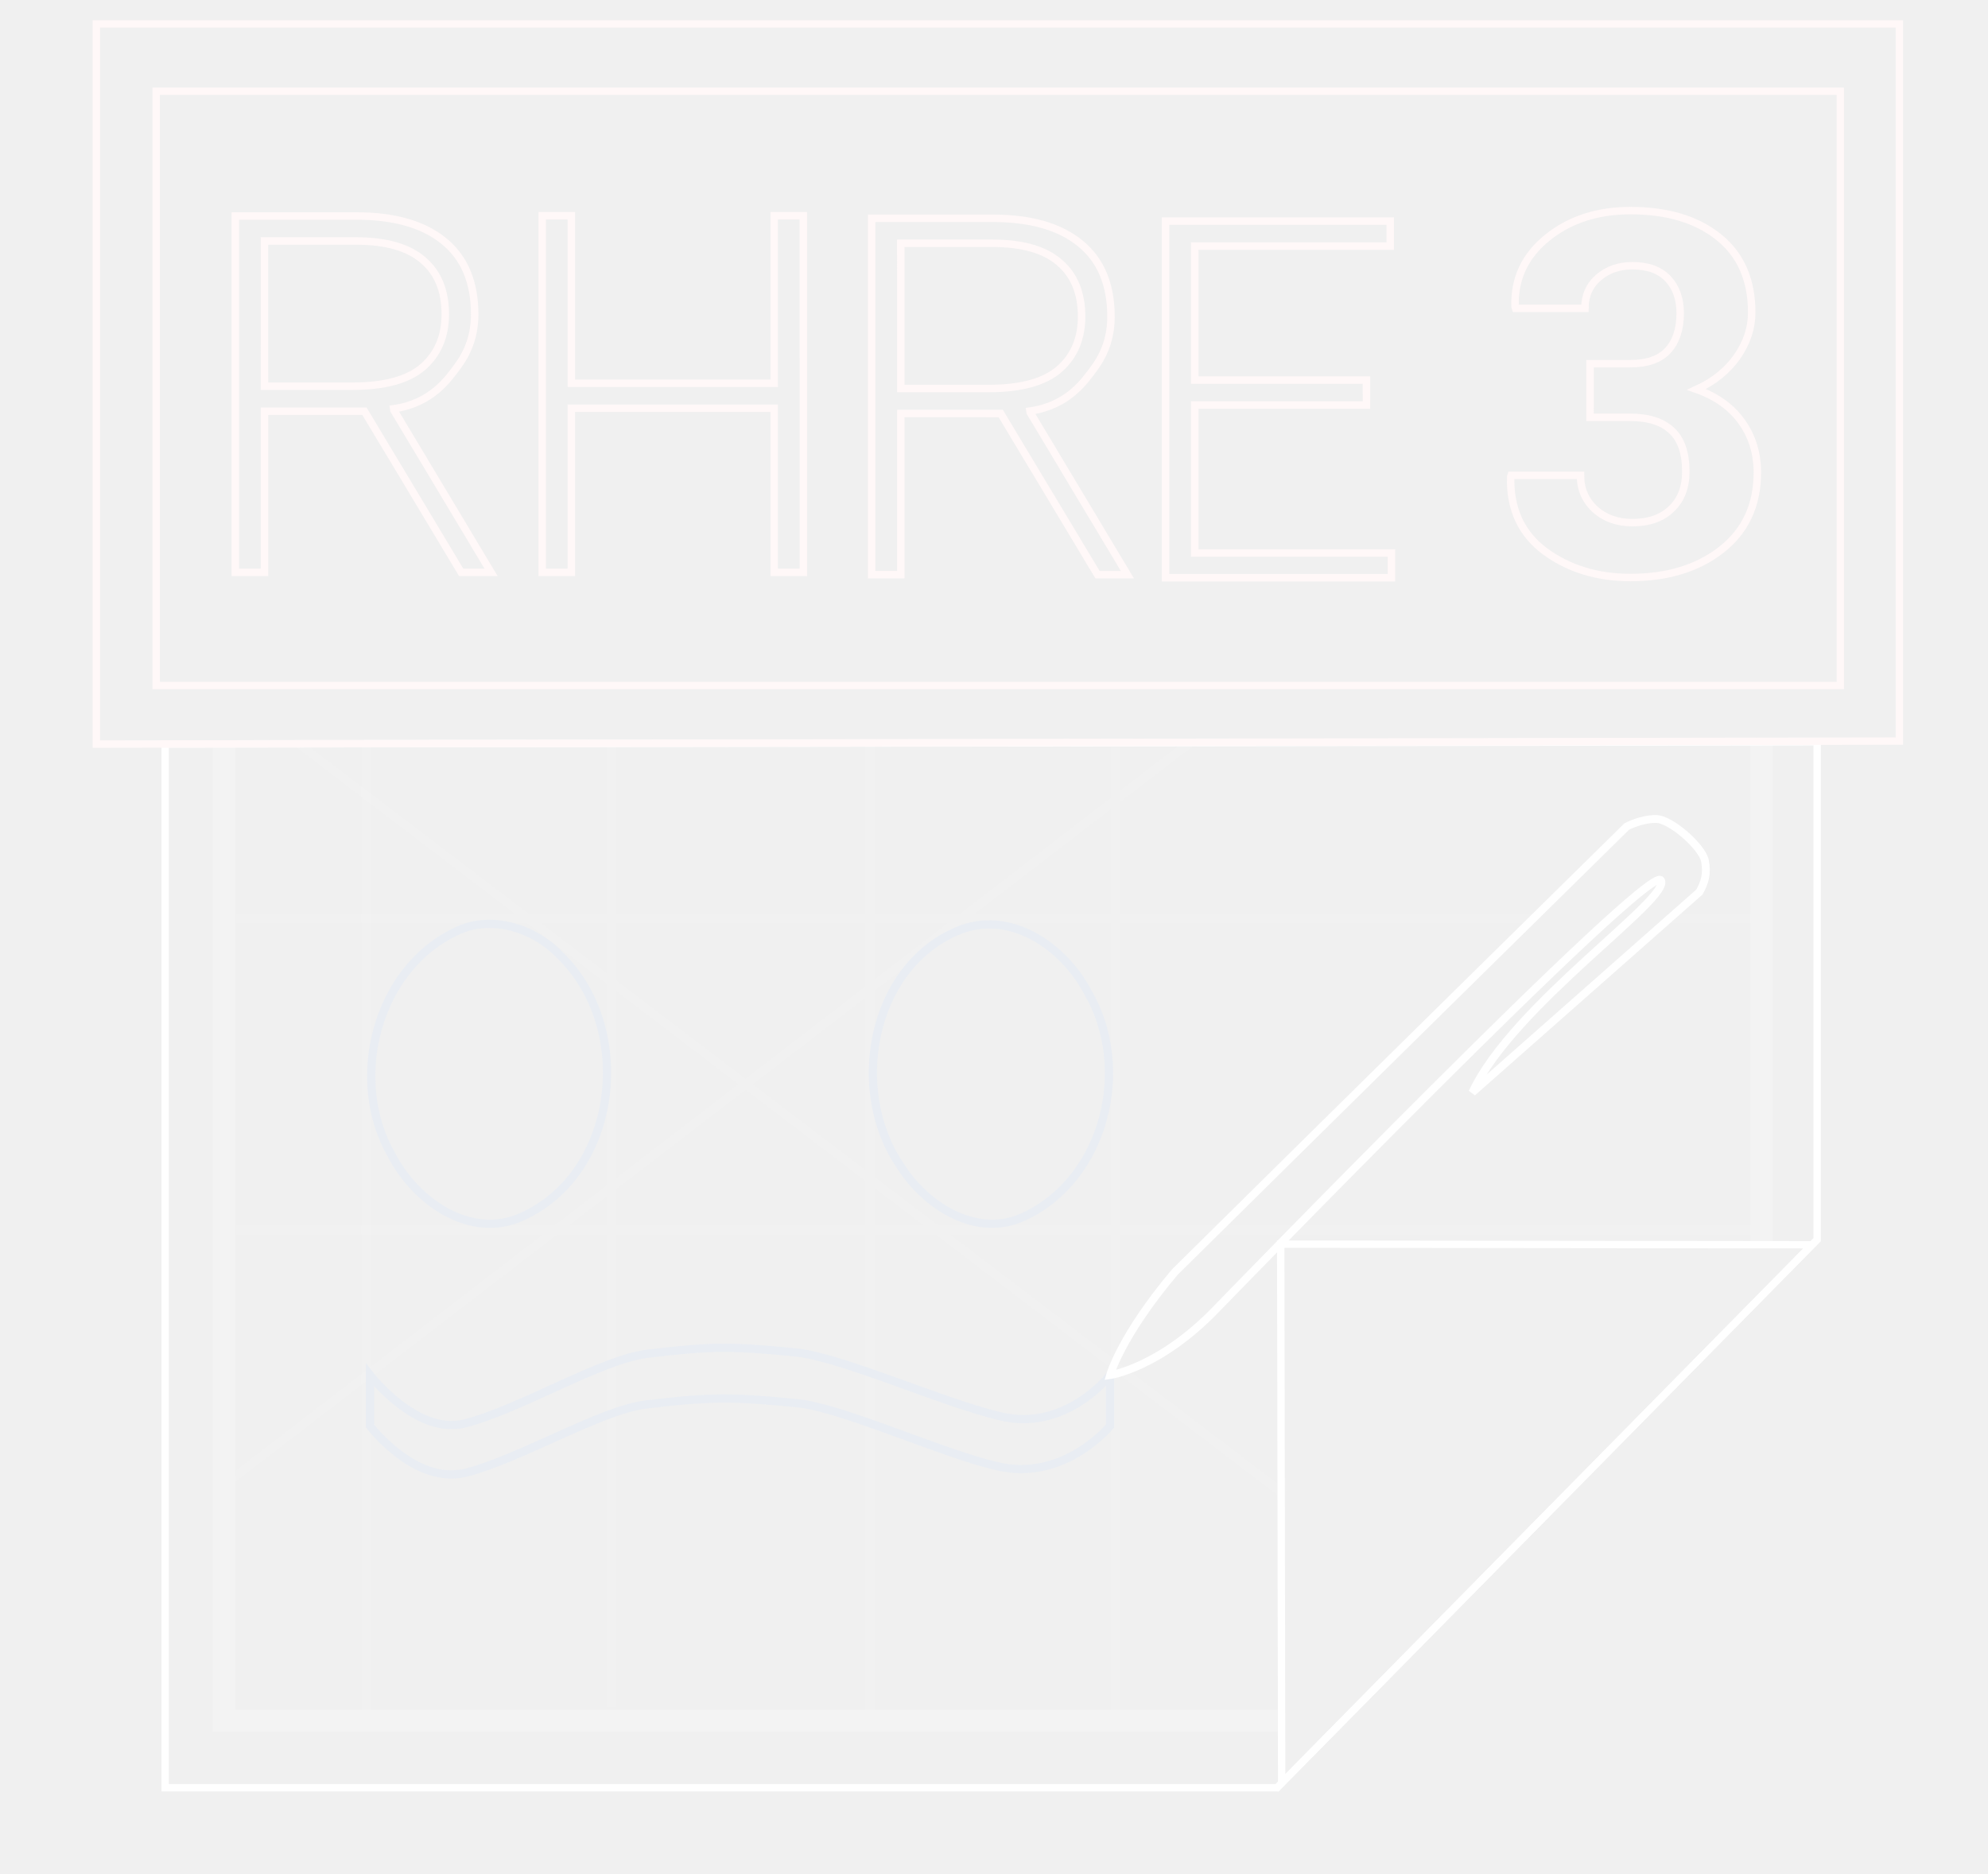
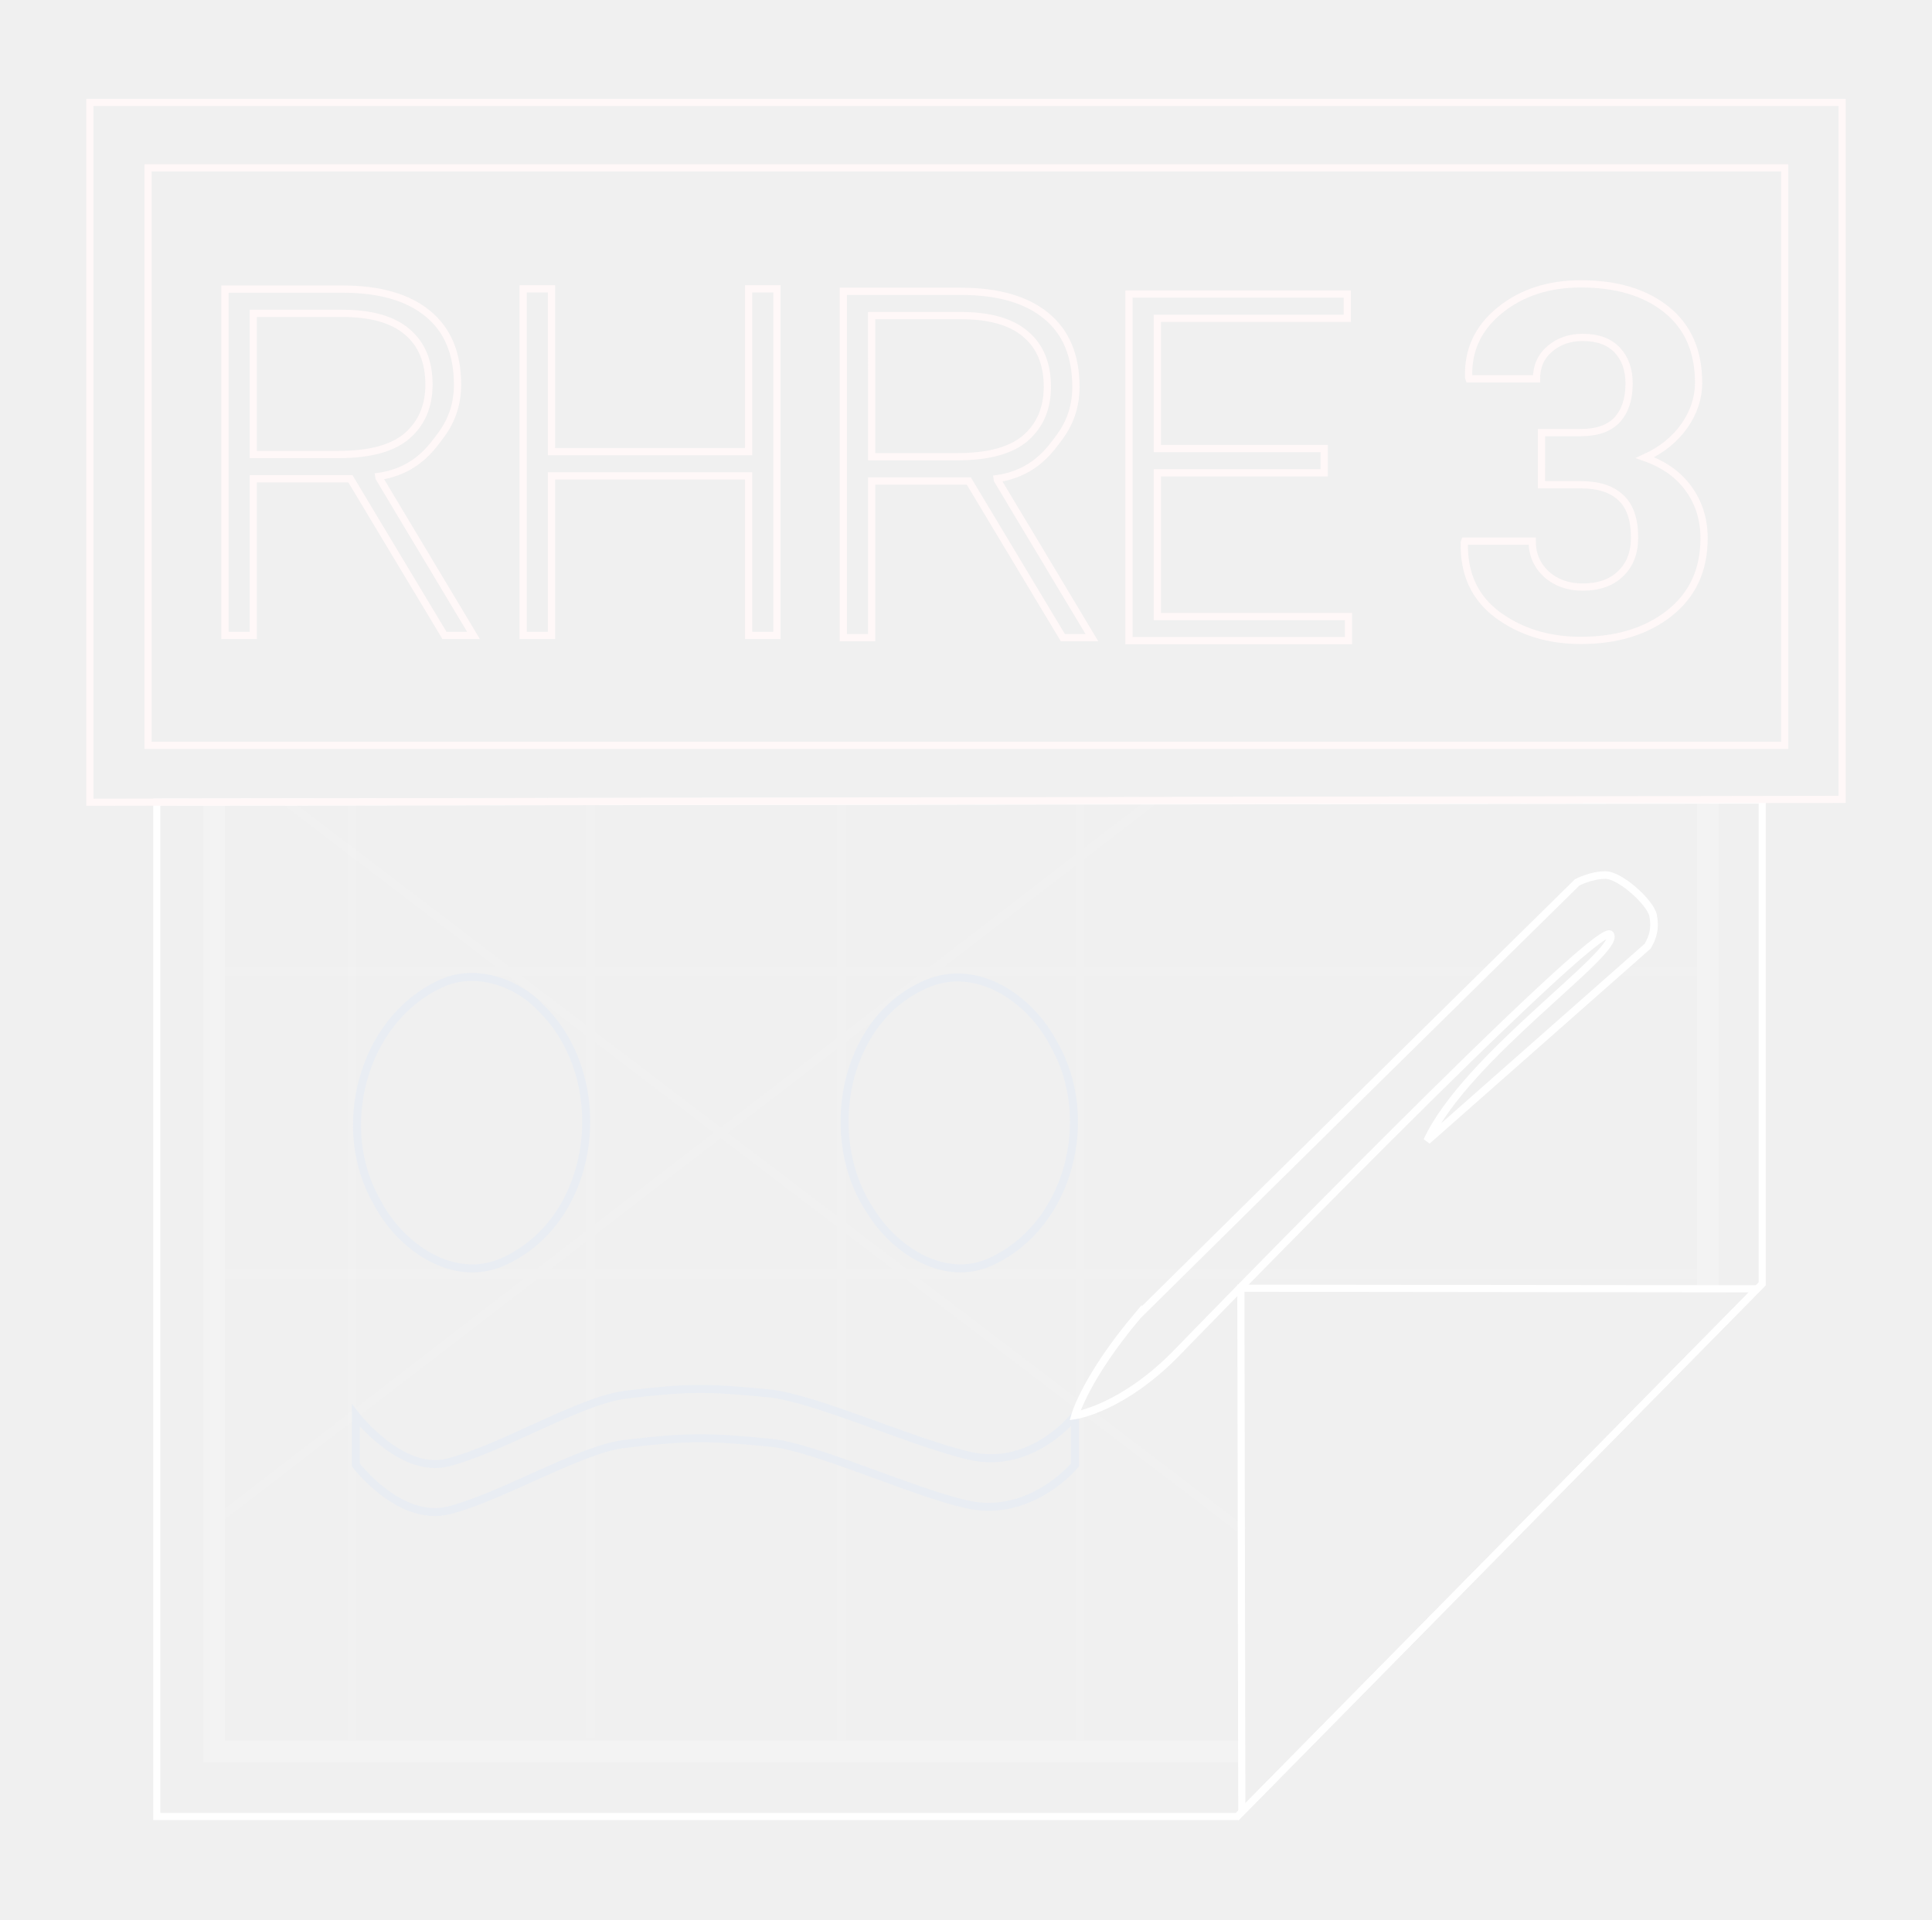
- <svg xmlns="http://www.w3.org/2000/svg" width="126.799pt" height="119.537pt" viewBox="0 0 126.799 119.537" version="1.1" id="svg4136" style="enable-background:new">
+ <svg xmlns="http://www.w3.org/2000/svg" width="126.799pt" height="126pt" viewBox="0 0 126.799 126" version="1.1" id="svg4136" style="enable-background:new">
  <defs id="defs4246">
    <filter style="color-interpolation-filters:sRGB" id="filter4555">
      <feBlend mode="screen" in2="BackgroundImage" id="feBlend4557" />
    </filter>
  </defs>
-   <g id="layer7" style="filter:url(#filter4555)" transform="translate(-0.3927764,-5.576755)">
-     <path style="opacity:0.996;fill:none;fill-opacity:1;stroke:#fff8f8;stroke-width:0.469;stroke-linecap:round;stroke-linejoin:miter;stroke-miterlimit:4;stroke-dasharray:none;stroke-opacity:1" d="M 10.929,51.51 116.296,51.372 V 83.125 L 81.843,118.095 H 10.929 Z" id="rect4549" transform="translate(0,1.525323)" />
+   <g id="layer7" style="filter:url(#filter4555)" transform="translate(-0.3927764,0.886052)">
+     <path style="opacity:0.996;fill:none;fill-opacity:1;stroke:#fff8f8;stroke-width:0.469;stroke-linecap:round;stroke-linejoin:miter;stroke-miterlimit:4;stroke-dasharray:none;stroke-opacity:1" d="M 10.682,51.771 116.049,51.633 V 83.386 L 81.596,118.356 H 10.682 Z" id="rect4549" />
  </g>
-   <g id="layer8" style="opacity:0.327" transform="translate(-0.3927764,-5.576755)">
-     <path style="color:#000000;font-style:normal;font-variant:normal;font-weight:normal;font-stretch:normal;font-size:medium;line-height:normal;font-family:sans-serif;text-indent:0;text-align:start;text-decoration:none;text-decoration-line:none;text-decoration-style:solid;text-decoration-color:#000000;letter-spacing:normal;word-spacing:normal;text-transform:none;writing-mode:lr-tb;direction:ltr;baseline-shift:baseline;text-anchor:start;white-space:normal;clip-rule:nonzero;display:inline;overflow:visible;visibility:visible;opacity:0.996;isolation:auto;mix-blend-mode:normal;color-interpolation:sRGB;color-interpolation-filters:linearRGB;solid-color:#000000;solid-opacity:1;fill:#ffffff;fill-opacity:0.276;fill-rule:nonzero;stroke:none;stroke-width:0.574;stroke-linecap:round;stroke-linejoin:miter;stroke-miterlimit:4;stroke-dasharray:none;stroke-dashoffset:0;stroke-opacity:1;color-rendering:auto;image-rendering:auto;shape-rendering:auto;text-rendering:auto;enable-background:accumulate" d="m 23.457,51.627 v 61.506 h 0.572 V 51.627 Z" id="rect4568" transform="translate(0,1.525323)" />
-     <path style="color:#000000;font-style:normal;font-variant:normal;font-weight:normal;font-stretch:normal;font-size:medium;line-height:normal;font-family:sans-serif;text-indent:0;text-align:start;text-decoration:none;text-decoration-line:none;text-decoration-style:solid;text-decoration-color:#000000;letter-spacing:normal;word-spacing:normal;text-transform:none;writing-mode:lr-tb;direction:ltr;baseline-shift:baseline;text-anchor:start;white-space:normal;clip-rule:nonzero;display:inline;overflow:visible;visibility:visible;opacity:0.996;isolation:auto;mix-blend-mode:normal;color-interpolation:sRGB;color-interpolation-filters:linearRGB;solid-color:#000000;solid-opacity:1;fill:#ffffff;fill-opacity:0.276;fill-rule:nonzero;stroke:none;stroke-width:0.765;stroke-linecap:round;stroke-linejoin:miter;stroke-miterlimit:4;stroke-dasharray:none;stroke-dashoffset:0;stroke-opacity:1;color-rendering:auto;image-rendering:auto;shape-rendering:auto;text-rendering:auto;enable-background:accumulate" d="m 100.391,63.309 -5.164,3.971 v -3.969 h -0.766 v 4.559 l -12.801,9.844 h -7.307 V 63.311 H 73.592 V 77.713 H 52.389 V 63.311 H 51.623 V 77.713 H 44.939 L 26.016,63.311 H 24.889 L 43.781,77.713 H 20.006 v 0.764 h 24.777 l 6.84,5.215 v 17.119 l -4.432,3.408 H 20.006 v 0.766 h 26.189 l -26.188,20.139 -0.029,0.93 27.418,-21.068 h 4.227 v 40.219 h 0.766 v -40.219 h 21.203 v 40.395 h 0.762 v -40.395 h 5.203 l 14.904,11.363 v 29.07 h 0.766 v -28.488 l 13.727,10.465 0.445,-0.621 -14.172,-10.787 v -11.002 h 53.629 v -0.766 H 95.227 V 78.477 h 34.812 l 0.16,-0.158 0.615,-0.605 H 95.227 v -9.48 l 6.408,-4.924 z m -5.93,5.512 v 8.893 H 82.889 Z m 47.627,8.893 -0.723,0.764 h 7.476 v -0.764 z m -96.146,0.764 h 5.682 v 4.324 z m 6.447,0 h 21.203 v 5.439 l -10.197,7.844 -11.006,-8.377 z m 21.965,0 h 6.312 l -6.312,4.855 z m 7.541,0 H 94.461 V 104.219 H 79.764 l -5.41,-4.117 V 84.271 Z m -29.506,5.797 10.414,7.939 -10.414,8.01 z m 21.203,0.584 v 14.664 l -9.588,-7.297 z m -10.18,7.82 10.18,7.76 v 3.781 H 52.389 v -3.07 z m 10.941,8.342 4.197,3.199 h -4.197 z m -22.73,0.717 v 2.482 h -3.229 z m 29.146,3.248 h 13.691 v 10.42 z" transform="matrix(0.75,0,0,0.75,0.3927764,5.576755)" id="rect4568-4-1" />
+   <g id="layer8" style="opacity:0.327" transform="translate(-0.3927764,0.886052)">
+     <path style="color:#000000;font-style:normal;font-variant:normal;font-weight:normal;font-stretch:normal;font-size:medium;line-height:normal;font-family:sans-serif;text-indent:0;text-align:start;text-decoration:none;text-decoration-line:none;text-decoration-style:solid;text-decoration-color:#000000;letter-spacing:normal;word-spacing:normal;text-transform:none;writing-mode:lr-tb;direction:ltr;baseline-shift:baseline;text-anchor:start;white-space:normal;clip-rule:nonzero;display:inline;overflow:visible;visibility:visible;opacity:0.996;isolation:auto;mix-blend-mode:normal;color-interpolation:sRGB;color-interpolation-filters:linearRGB;solid-color:#000000;solid-opacity:1;fill:#ffffff;fill-opacity:0.276;fill-rule:nonzero;stroke:none;stroke-width:0.574;stroke-linecap:round;stroke-linejoin:miter;stroke-miterlimit:4;stroke-dasharray:none;stroke-dashoffset:0;stroke-opacity:1;color-rendering:auto;image-rendering:auto;shape-rendering:auto;text-rendering:auto;enable-background:accumulate" d="m 23.21,51.888 v 61.506 h 0.572 V 51.888 Z" id="rect4568" />
+     <path style="color:#000000;font-style:normal;font-variant:normal;font-weight:normal;font-stretch:normal;font-size:medium;line-height:normal;font-family:sans-serif;text-indent:0;text-align:start;text-decoration:none;text-decoration-line:none;text-decoration-style:solid;text-decoration-color:#000000;letter-spacing:normal;word-spacing:normal;text-transform:none;writing-mode:lr-tb;direction:ltr;baseline-shift:baseline;text-anchor:start;white-space:normal;clip-rule:nonzero;display:inline;overflow:visible;visibility:visible;opacity:0.996;isolation:auto;mix-blend-mode:normal;color-interpolation:sRGB;color-interpolation-filters:linearRGB;solid-color:#000000;solid-opacity:1;fill:#ffffff;fill-opacity:0.276;fill-rule:nonzero;stroke:none;stroke-width:0.574;stroke-linecap:round;stroke-linejoin:miter;stroke-miterlimit:4;stroke-dasharray:none;stroke-dashoffset:0;stroke-opacity:1;color-rendering:auto;image-rendering:auto;shape-rendering:auto;text-rendering:auto;enable-background:accumulate" d="m 75.439,51.794 -3.873,2.978 v -2.977 h -0.574 v 3.419 l -9.601,7.383 h -5.48 V 51.795 H 55.339 V 62.597 H 39.437 V 51.795 H 38.863 V 62.597 H 33.85 L 19.657,51.795 H 18.812 L 32.981,62.597 H 15.15 v 0.573 h 18.583 l 5.13,3.911 v 12.839 l -3.324,2.556 H 15.15 v 0.574 h 19.642 l -19.641,15.104 -0.022,0.697 20.563,-15.801 h 3.17 V 113.215 H 39.437 V 83.051 h 15.902 v 30.296 h 0.571 V 83.051 h 3.902 l 11.178,8.522 v 21.803 h 0.574 V 92.01 l 10.295,7.849 0.334,-0.466 -10.629,-8.09 V 83.051 H 111.787 V 82.476 H 71.565 V 63.17 h 26.109 l 0.12,-0.119 0.461,-0.454 H 71.565 v -7.11 l 4.806,-3.693 z m -4.447,4.134 v 6.669 h -8.679 z m 35.72,6.669 -0.542,0.573 h 5.607 V 62.597 Z M 34.602,63.17 h 4.261 v 3.243 z m 4.835,0 h 15.902 v 4.08 l -7.648,5.883 -8.254,-6.283 z m 16.474,0 h 4.734 l -4.734,3.642 z m 5.656,0 h 9.425 V 82.476 H 59.968 L 55.911,79.389 V 67.516 Z m -22.129,4.348 7.811,5.955 -7.811,6.007 z m 15.902,0.438 v 10.998 l -7.191,-5.473 z m -7.635,5.865 7.635,5.82 v 2.836 H 39.437 v -2.303 z m 8.206,6.256 3.148,2.399 h -3.148 z m -17.048,0.538 v 1.862 h -2.421 z m 21.86,2.436 h 10.269 v 7.815 z" id="rect4568-4-1" />
  </g>
-   <g id="layer1" style="display:inline" transform="translate(-0.3927764,-5.576755)">
-     <path style="color:#000000;font-style:normal;font-variant:normal;font-weight:normal;font-stretch:normal;font-size:medium;line-height:normal;font-family:sans-serif;text-indent:0;text-align:start;text-decoration:none;text-decoration-line:none;text-decoration-style:solid;text-decoration-color:#000000;letter-spacing:normal;word-spacing:normal;text-transform:none;writing-mode:lr-tb;direction:ltr;baseline-shift:baseline;text-anchor:start;white-space:normal;clip-rule:nonzero;display:inline;overflow:visible;visibility:visible;opacity:0.996;isolation:auto;mix-blend-mode:normal;color-interpolation:sRGB;color-interpolation-filters:linearRGB;solid-color:#000000;solid-opacity:1;fill:#ffffff;fill-opacity:0.181;fill-rule:nonzero;stroke:none;stroke-width:1.893;stroke-linecap:round;stroke-linejoin:miter;stroke-miterlimit:4;stroke-dasharray:none;stroke-dashoffset:0;stroke-opacity:1;color-rendering:auto;image-rendering:auto;shape-rendering:auto;text-rendering:auto;enable-background:accumulate" d="m 18.111,61.108 v 0.945 83.224 h 90.78 v -1.893 H 20.006 V 61.276 H 148.842 v 42.558 h 1.893 V 61.108 Z" transform="matrix(0.75,0,0,0.75,0.3927764,7.102078)" id="rect4561" />
+   <g id="layer1" style="display:inline" transform="translate(-0.3927764,0.886052)">
+     <path style="color:#000000;font-style:normal;font-variant:normal;font-weight:normal;font-stretch:normal;font-size:medium;line-height:normal;font-family:sans-serif;text-indent:0;text-align:start;text-decoration:none;text-decoration-line:none;text-decoration-style:solid;text-decoration-color:#000000;letter-spacing:normal;word-spacing:normal;text-transform:none;writing-mode:lr-tb;direction:ltr;baseline-shift:baseline;text-anchor:start;white-space:normal;clip-rule:nonzero;display:inline;overflow:visible;visibility:visible;opacity:0.996;isolation:auto;mix-blend-mode:normal;color-interpolation:sRGB;color-interpolation-filters:linearRGB;solid-color:#000000;solid-opacity:1;fill:#ffffff;fill-opacity:0.181;fill-rule:nonzero;stroke:none;stroke-width:1.42;stroke-linecap:round;stroke-linejoin:miter;stroke-miterlimit:4;stroke-dasharray:none;stroke-dashoffset:0;stroke-opacity:1;color-rendering:auto;image-rendering:auto;shape-rendering:auto;text-rendering:auto;enable-background:accumulate" d="m 13.729,51.669 v 0.709 62.418 h 68.085 v -1.419 H 15.15 V 51.795 h 96.627 v 31.918 h 1.419 V 51.669 Z" id="rect4561" />
  </g>
-   <g id="layer4" transform="translate(-0.3927764,-5.576755)">
-     <path d="M 115.971,83.456 82.141,117.793 82.079,83.417 Z" id="path4198" style="opacity:1;fill:none;stroke:#ffffff;stroke-width:0.469;stroke-miterlimit:4;stroke-dasharray:none;stroke-opacity:1" transform="translate(0,1.525323)" />
+   <g id="layer4" transform="translate(-0.3927764,0.886052)">
+     <path d="M 115.724,83.717 81.894,118.054 81.832,83.678 Z" id="path4198" style="opacity:1;fill:none;stroke:#ffffff;stroke-width:0.469;stroke-miterlimit:4;stroke-dasharray:none;stroke-opacity:1" />
  </g>
-   <g id="layer5" transform="translate(-0.3927764,-5.576755)">
-     <path style="opacity:1;fill:none;stroke:#e9edf3;stroke-width:0.525;stroke-miterlimit:4;stroke-dasharray:none;stroke-opacity:1" d="m 29.658,62.127 c 2.2,-1.1 5,-0.2 6.6,1.5 4.8,4.6 3.8,13.9 -2.4,16.7 -3.3,1.5 -6.8,-1 -8.3,-3.9 -2.8,-4.8 -1,-11.9 4.1,-14.3 z" id="path4184" transform="translate(-0.1707726,2.867672)" />
-     <path style="opacity:1;fill:none;stroke:#e9edf3;stroke-width:0.525;stroke-miterlimit:4;stroke-dasharray:none;stroke-opacity:1" d="m 61.558,62.127 c 3.4,-1.5 6.9,1 8.4,3.9 2.8,4.8 1.1,11.9 -4.1,14.3 -3,1.4 -6.3,-0.7 -7.9,-3.3 -3.2,-4.7 -1.9,-12.5 3.6,-14.9 z" id="path4186" transform="translate(-0.1707726,2.867672)" />
-     <path style="opacity:0.996;fill:none;fill-opacity:1;stroke:#e9edf3;stroke-width:0.525;stroke-linecap:round;stroke-linejoin:miter;stroke-miterlimit:4;stroke-dasharray:none;stroke-opacity:1" d="m 24.164,90.43 c 0,0 2.98,3.863 6.038,3.085 3.543,-0.902 8.703,-4.092 11.68,-4.451 4.045,-0.487 5.346,-0.482 9.397,-0.085 2.964,0.29 9.43,3.233 13.156,4.095 4.154,0.961 6.93,-2.643 6.93,-2.643 v 3.245 c 0,0 -2.91,3.561 -7.162,2.576 -3.628,-0.84 -9.915,-3.745 -12.78,-4.028 -4.147,-0.41 -5.545,-0.416 -9.684,0.085 -2.837,0.344 -8.011,3.467 -11.454,4.344 -3.233,0.823 -6.121,-2.977 -6.121,-2.977 z" id="rect4499" transform="translate(-0.1707726,2.867672)" />
+   <g id="layer5" transform="translate(-0.3927764,0.886052)">
+     <path style="opacity:1;fill:none;stroke:#e9edf3;stroke-width:0.525;stroke-miterlimit:4;stroke-dasharray:none;stroke-opacity:1" d="m 29.241,63.73 c 2.2,-1.1 5,-0.2 6.6,1.5 4.8,4.6 3.8,13.9 -2.4,16.7 -3.3,1.5 -6.8,-1 -8.3,-3.9 -2.8,-4.8 -1,-11.9 4.1,-14.3 z" id="path4184" />
+     <path style="opacity:1;fill:none;stroke:#e9edf3;stroke-width:0.525;stroke-miterlimit:4;stroke-dasharray:none;stroke-opacity:1" d="m 61.141,63.73 c 3.4,-1.5 6.9,1 8.4,3.9 2.8,4.8 1.1,11.9 -4.1,14.3 -3,1.4 -6.3,-0.7 -7.9,-3.3 -3.2,-4.7 -1.9,-12.5 3.6,-14.9 z" id="path4186" />
+     <path style="opacity:0.996;fill:none;fill-opacity:1;stroke:#e9edf3;stroke-width:0.525;stroke-linecap:round;stroke-linejoin:miter;stroke-miterlimit:4;stroke-dasharray:none;stroke-opacity:1" d="m 23.746,92.033 c 0,0 2.98,3.863 6.038,3.085 3.543,-0.902 8.703,-4.092 11.68,-4.451 4.045,-0.487 5.346,-0.482 9.397,-0.085 2.964,0.29 9.43,3.233 13.156,4.095 4.154,0.961 6.93,-2.643 6.93,-2.643 v 3.245 c 0,0 -2.91,3.561 -7.162,2.576 -3.628,-0.84 -9.915,-3.745 -12.78,-4.028 -4.147,-0.41 -5.545,-0.416 -9.684,0.085 -2.837,0.344 -8.011,3.467 -11.454,4.344 -3.233,0.823 -6.121,-2.977 -6.121,-2.977 z" id="rect4499" />
    <g transform="translate(-278.2907,-180.5845)" style="opacity:0.327;enable-background:new" id="g5171-65" />
    <g transform="translate(-278.2907,-180.5845)" style="opacity:0.327;enable-background:new" id="g5167-8" />
    <g style="opacity:0.327;enable-background:new" transform="matrix(0,1,-1.562107,0,-86.20029,-141.7053)" id="g5171-6-1" />
    <g style="opacity:0.327;enable-background:new" transform="rotate(50.87936,106.8644,-273.0274)" id="g5171-5-1" />
  </g>
-   <g id="layer3" transform="translate(-0.3927764,-5.576755)">
-     <path id="path4138" transform="matrix(0.75,0,0,0.75,0.3927764,7.102078)" d="M 8.195,0 V 61.254 C 8.266,61.253 161.529,61 161.529,61 V 0 Z M 13.285,5.725 H 156.508 V 56.273 H 13.285 Z" style="opacity:1;fill:none;fill-opacity:1;stroke:#fff8f8;stroke-width:0.625;stroke-miterlimit:4;stroke-dasharray:none;stroke-opacity:1" />
+   <g id="layer3" transform="translate(-0.3927764,0.886052)">
+     <path id="path4138" d="M 6.292,5.838 V 51.778 C 6.345,51.778 121.293,51.588 121.293,51.588 V 5.838 Z M 10.109,10.131 H 117.526 V 48.043 H 10.109 Z" style="opacity:1;fill:none;fill-opacity:1;stroke:#fff8f8;stroke-width:0.469;stroke-miterlimit:4;stroke-dasharray:none;stroke-opacity:1" />
  </g>
-   <g id="layer2" transform="translate(-0.3927764,-5.576755)">
-     <path style="font-style:normal;font-variant:normal;font-weight:300;font-stretch:normal;font-size:medium;line-height:125%;font-family:Roboto;-inkscape-font-specification:'Roboto Light';letter-spacing:0px;word-spacing:0px;fill:none;fill-opacity:1;stroke:#fff8f8;stroke-width:0.475;stroke-linecap:butt;stroke-linejoin:miter;stroke-miterlimit:4;stroke-dasharray:none;stroke-opacity:1" id="path4406" d="m 17.263,30.283 v 10.281 H 15.404 V 17.83 h 7.703 c 2.438,0 4.307,0.536 5.609,1.609 1.302,1.062 1.953,2.62 1.953,4.672 0,1.208 -0.349,2.292 -1.047,3.25 -0.62,0.842 -1.673,2.415 -4.12,2.767 l 0.014,0.09 6.2,10.347 h -1.906 l -6.172,-10.281 z m 0,-1.594 h 5.609 c 2.052,0 3.552,-0.411 4.5,-1.234 0.948,-0.833 1.422,-1.953 1.422,-3.359 0,-1.5 -0.474,-2.651 -1.422,-3.453 -0.938,-0.812 -2.359,-1.219 -4.266,-1.219 h -5.844 z" transform="translate(0,1.525323)" />
-     <path id="path4408" style="font-style:normal;font-variant:normal;font-weight:300;font-stretch:normal;font-size:medium;line-height:125%;font-family:Roboto;-inkscape-font-specification:'Roboto Light';letter-spacing:0px;word-spacing:0px;fill:none;fill-opacity:1;stroke:#fff8f8;stroke-width:0.475;stroke-linecap:butt;stroke-linejoin:miter;stroke-miterlimit:4;stroke-dasharray:none;stroke-opacity:1" d="M 51.633,40.564 H 49.773 v -10.469 h -12.938 v 10.469 h -1.859 v -22.75 h 1.859 v 10.688 h 12.938 v -10.688 h 1.859 z" transform="translate(0,1.525323)" />
-     <path style="font-style:normal;font-variant:normal;font-weight:300;font-stretch:normal;font-size:medium;line-height:125%;font-family:Roboto;-inkscape-font-specification:'Roboto Light';letter-spacing:0px;word-spacing:0px;fill:none;fill-opacity:1;stroke:#fff8f8;stroke-width:0.475;stroke-linecap:butt;stroke-linejoin:miter;stroke-miterlimit:4;stroke-dasharray:none;stroke-opacity:1" id="path4412" d="M 87.549,29.89 H 76.595 v 9.438 h 12.547 v 1.578 h -14.406 v -22.75 h 14.328 v 1.594 h -12.469 v 8.547 h 10.953 z" transform="translate(0,1.525323)" />
-     <path id="path4414" style="font-style:normal;font-variant:normal;font-weight:bold;font-stretch:normal;font-size:medium;line-height:125%;font-family:Roboto;-inkscape-font-specification:'Roboto Bold';letter-spacing:0px;word-spacing:0px;fill:none;fill-opacity:1;stroke:#fff8f8;stroke-width:0.475;stroke-linecap:butt;stroke-linejoin:miter;stroke-miterlimit:4;stroke-dasharray:none;stroke-opacity:1" d="m 101.81,27.252 h 2.562 q 1.625,0 2.406,-0.844 0.781,-0.859 0.781,-2.375 0,-1.375 -0.781,-2.203 -0.781,-0.828 -2.266,-0.828 -1.281,0 -2.156,0.75 -0.875,0.75 -0.875,1.969 h -4.422 l -0.031,-0.094 q -0.094,-2.672 2.047,-4.406 2.141,-1.734 5.312,-1.734 3.531,0 5.625,1.688 2.109,1.688 2.109,4.812 0,1.484 -0.938,2.828 -0.938,1.328 -2.578,2.078 1.891,0.672 2.875,2.062 1,1.391 1,3.234 0,3.125 -2.281,4.922 -2.266,1.781 -5.812,1.781 -3.172,0 -5.453,-1.672 -2.266,-1.688 -2.188,-4.75 l 0.031,-0.094 h 4.422 q 0,1.312 0.938,2.172 0.938,0.844 2.375,0.844 1.578,0 2.484,-0.875 0.922,-0.875 0.922,-2.375 0,-1.797 -0.906,-2.625 -0.891,-0.844 -2.641,-0.844 h -2.562 z" transform="translate(0,1.525323)" />
-     <path style="font-style:normal;font-variant:normal;font-weight:300;font-stretch:normal;font-size:32px;line-height:125%;font-family:Roboto;-inkscape-font-specification:'Roboto Light';letter-spacing:0px;word-spacing:0px;fill:none;fill-opacity:1;stroke:#fff8f8;stroke-width:0.475;stroke-linecap:butt;stroke-linejoin:miter;stroke-miterlimit:4;stroke-dasharray:none;stroke-opacity:1" d="m 57.848,30.429 v 10.281 H 55.989 V 17.976 h 7.703 c 2.438,0 4.307,0.536 5.609,1.609 1.302,1.062 1.953,2.62 1.953,4.672 0,1.208 -0.349,2.292 -1.047,3.25 -0.62,0.842 -1.673,2.415 -4.12,2.767 l 0.014,0.09 6.2,10.347 h -1.906 l -6.172,-10.281 z m 0,-1.594 h 5.609 c 2.052,0 3.552,-0.411 4.5,-1.234 0.948,-0.833 1.422,-1.953 1.422,-3.359 0,-1.5 -0.474,-2.651 -1.422,-3.453 -0.938,-0.812 -2.359,-1.219 -4.266,-1.219 h -5.844 z" id="path4406-2" transform="translate(0,1.525323)" />
+   <g id="layer2" transform="translate(-0.3927764,0.886052)">
+     <path style="font-style:normal;font-variant:normal;font-weight:300;font-stretch:normal;font-size:medium;line-height:125%;font-family:Roboto;-inkscape-font-specification:'Roboto Light';letter-spacing:0px;word-spacing:0px;fill:none;fill-opacity:1;stroke:#fff8f8;stroke-width:0.475;stroke-linecap:butt;stroke-linejoin:miter;stroke-miterlimit:4;stroke-dasharray:none;stroke-opacity:1" id="path4406" d="m 17.016,30.544 v 10.281 H 15.157 V 18.091 h 7.703 c 2.438,0 4.307,0.536 5.609,1.609 1.302,1.062 1.953,2.62 1.953,4.672 0,1.208 -0.349,2.292 -1.047,3.25 -0.62,0.842 -1.673,2.415 -4.12,2.767 l 0.014,0.09 6.2,10.347 h -1.906 l -6.172,-10.281 z m 0,-1.594 h 5.609 c 2.052,0 3.552,-0.411 4.5,-1.234 0.948,-0.833 1.422,-1.953 1.422,-3.359 0,-1.5 -0.474,-2.651 -1.422,-3.453 -0.938,-0.812 -2.359,-1.219 -4.266,-1.219 h -5.844 z" />
+     <path id="path4408" style="font-style:normal;font-variant:normal;font-weight:300;font-stretch:normal;font-size:medium;line-height:125%;font-family:Roboto;-inkscape-font-specification:'Roboto Light';letter-spacing:0px;word-spacing:0px;fill:none;fill-opacity:1;stroke:#fff8f8;stroke-width:0.475;stroke-linecap:butt;stroke-linejoin:miter;stroke-miterlimit:4;stroke-dasharray:none;stroke-opacity:1" d="m 51.385,40.825 h -1.859 v -10.469 h -12.938 v 10.469 h -1.859 v -22.75 h 1.859 v 10.688 h 12.938 v -10.688 h 1.859 z" />
+     <path style="font-style:normal;font-variant:normal;font-weight:300;font-stretch:normal;font-size:medium;line-height:125%;font-family:Roboto;-inkscape-font-specification:'Roboto Light';letter-spacing:0px;word-spacing:0px;fill:none;fill-opacity:1;stroke:#fff8f8;stroke-width:0.475;stroke-linecap:butt;stroke-linejoin:miter;stroke-miterlimit:4;stroke-dasharray:none;stroke-opacity:1" id="path4412" d="M 87.301,30.151 H 76.348 v 9.438 h 12.547 v 1.578 h -14.406 v -22.75 h 14.328 v 1.594 h -12.469 v 8.547 h 10.953 z" />
+     <path id="path4414" style="font-style:normal;font-variant:normal;font-weight:bold;font-stretch:normal;font-size:medium;line-height:125%;font-family:Roboto;-inkscape-font-specification:'Roboto Bold';letter-spacing:0px;word-spacing:0px;fill:none;fill-opacity:1;stroke:#fff8f8;stroke-width:0.475;stroke-linecap:butt;stroke-linejoin:miter;stroke-miterlimit:4;stroke-dasharray:none;stroke-opacity:1" d="m 101.563,27.513 h 2.562 q 1.625,0 2.406,-0.844 0.781,-0.859 0.781,-2.375 0,-1.375 -0.781,-2.203 -0.781,-0.828 -2.266,-0.828 -1.281,0 -2.156,0.75 -0.875,0.75 -0.875,1.969 h -4.422 l -0.031,-0.094 q -0.094,-2.672 2.047,-4.406 2.141,-1.734 5.312,-1.734 3.531,0 5.625,1.688 2.109,1.688 2.109,4.812 0,1.484 -0.938,2.828 -0.938,1.328 -2.578,2.078 1.891,0.672 2.875,2.062 1,1.391 1,3.234 0,3.125 -2.281,4.922 -2.266,1.781 -5.812,1.781 -3.172,0 -5.453,-1.672 -2.266,-1.688 -2.188,-4.75 l 0.031,-0.094 h 4.422 q 0,1.312 0.938,2.172 0.938,0.844 2.375,0.844 1.578,0 2.484,-0.875 0.922,-0.875 0.922,-2.375 0,-1.797 -0.906,-2.625 -0.891,-0.844 -2.641,-0.844 h -2.562 z" />
+     <path style="font-style:normal;font-variant:normal;font-weight:300;font-stretch:normal;font-size:32px;line-height:125%;font-family:Roboto;-inkscape-font-specification:'Roboto Light';letter-spacing:0px;word-spacing:0px;fill:none;fill-opacity:1;stroke:#fff8f8;stroke-width:0.475;stroke-linecap:butt;stroke-linejoin:miter;stroke-miterlimit:4;stroke-dasharray:none;stroke-opacity:1" d="m 57.601,30.69 v 10.281 H 55.742 V 18.237 h 7.703 c 2.438,0 4.307,0.536 5.609,1.609 1.302,1.062 1.953,2.62 1.953,4.672 0,1.208 -0.349,2.292 -1.047,3.25 -0.62,0.842 -1.673,2.415 -4.12,2.767 l 0.014,0.09 6.2,10.347 H 70.148 l -6.172,-10.281 z m 0,-1.594 h 5.609 c 2.052,0 3.552,-0.411 4.5,-1.234 0.948,-0.833 1.422,-1.953 1.422,-3.359 0,-1.5 -0.474,-2.651 -1.422,-3.453 -0.938,-0.812 -2.359,-1.219 -4.266,-1.219 h -5.844 z" id="path4406-2" />
  </g>
-   <g id="g5239" transform="translate(-0.3927764,-5.576755)" />
-   <g id="layer6" transform="translate(-0.3927764,-5.576755)">
-     <path style="opacity:1;fill:none;fill-opacity:1;stroke:#ffffff;stroke-width:0.499;stroke-miterlimit:4;stroke-dasharray:none;stroke-opacity:1;enable-background:new" id="path5241" d="m 75.659,85.293 c 9.7,-9.6 28.825,-28.423 28.825,-28.423 0,0 0.892,-0.48 1.857,-0.483 0.965,-0.003 2.978,1.809 3.135,2.676 0.157,0.867 -0.028,1.401 -0.358,1.988 L 94.638,73.831 c 2.6,-5.6 12.781,-12.428 12.021,-13.538 -0.76,-1.11 -28.325,27.327 -28.325,27.327 -3.635,3.792 -6.804,4.244 -6.804,4.244 0,0 0.692,-2.494 4.129,-6.571 z" transform="translate(-0.3353396,1.433507)" />
+   <g id="g5239" transform="translate(-0.3927764,0.886052)" />
+   <g id="layer6" transform="translate(-0.3927764,0.886052)">
+     <path style="opacity:1;fill:none;fill-opacity:1;stroke:#ffffff;stroke-width:0.499;stroke-miterlimit:4;stroke-dasharray:none;stroke-opacity:1;enable-background:new" id="path5241" d="m 75.076,85.463 c 9.7,-9.6 28.825,-28.423 28.825,-28.423 0,0 0.892,-0.48 1.857,-0.483 0.965,-0.003 2.978,1.809 3.135,2.676 0.157,0.867 -0.028,1.401 -0.358,1.988 L 94.055,74 c 2.6,-5.6 12.781,-12.428 12.021,-13.538 -0.76,-1.11 -28.325,27.327 -28.325,27.327 -3.635,3.792 -6.804,4.244 -6.804,4.244 0,0 0.692,-2.494 4.129,-6.571 z" />
  </g>
</svg>
